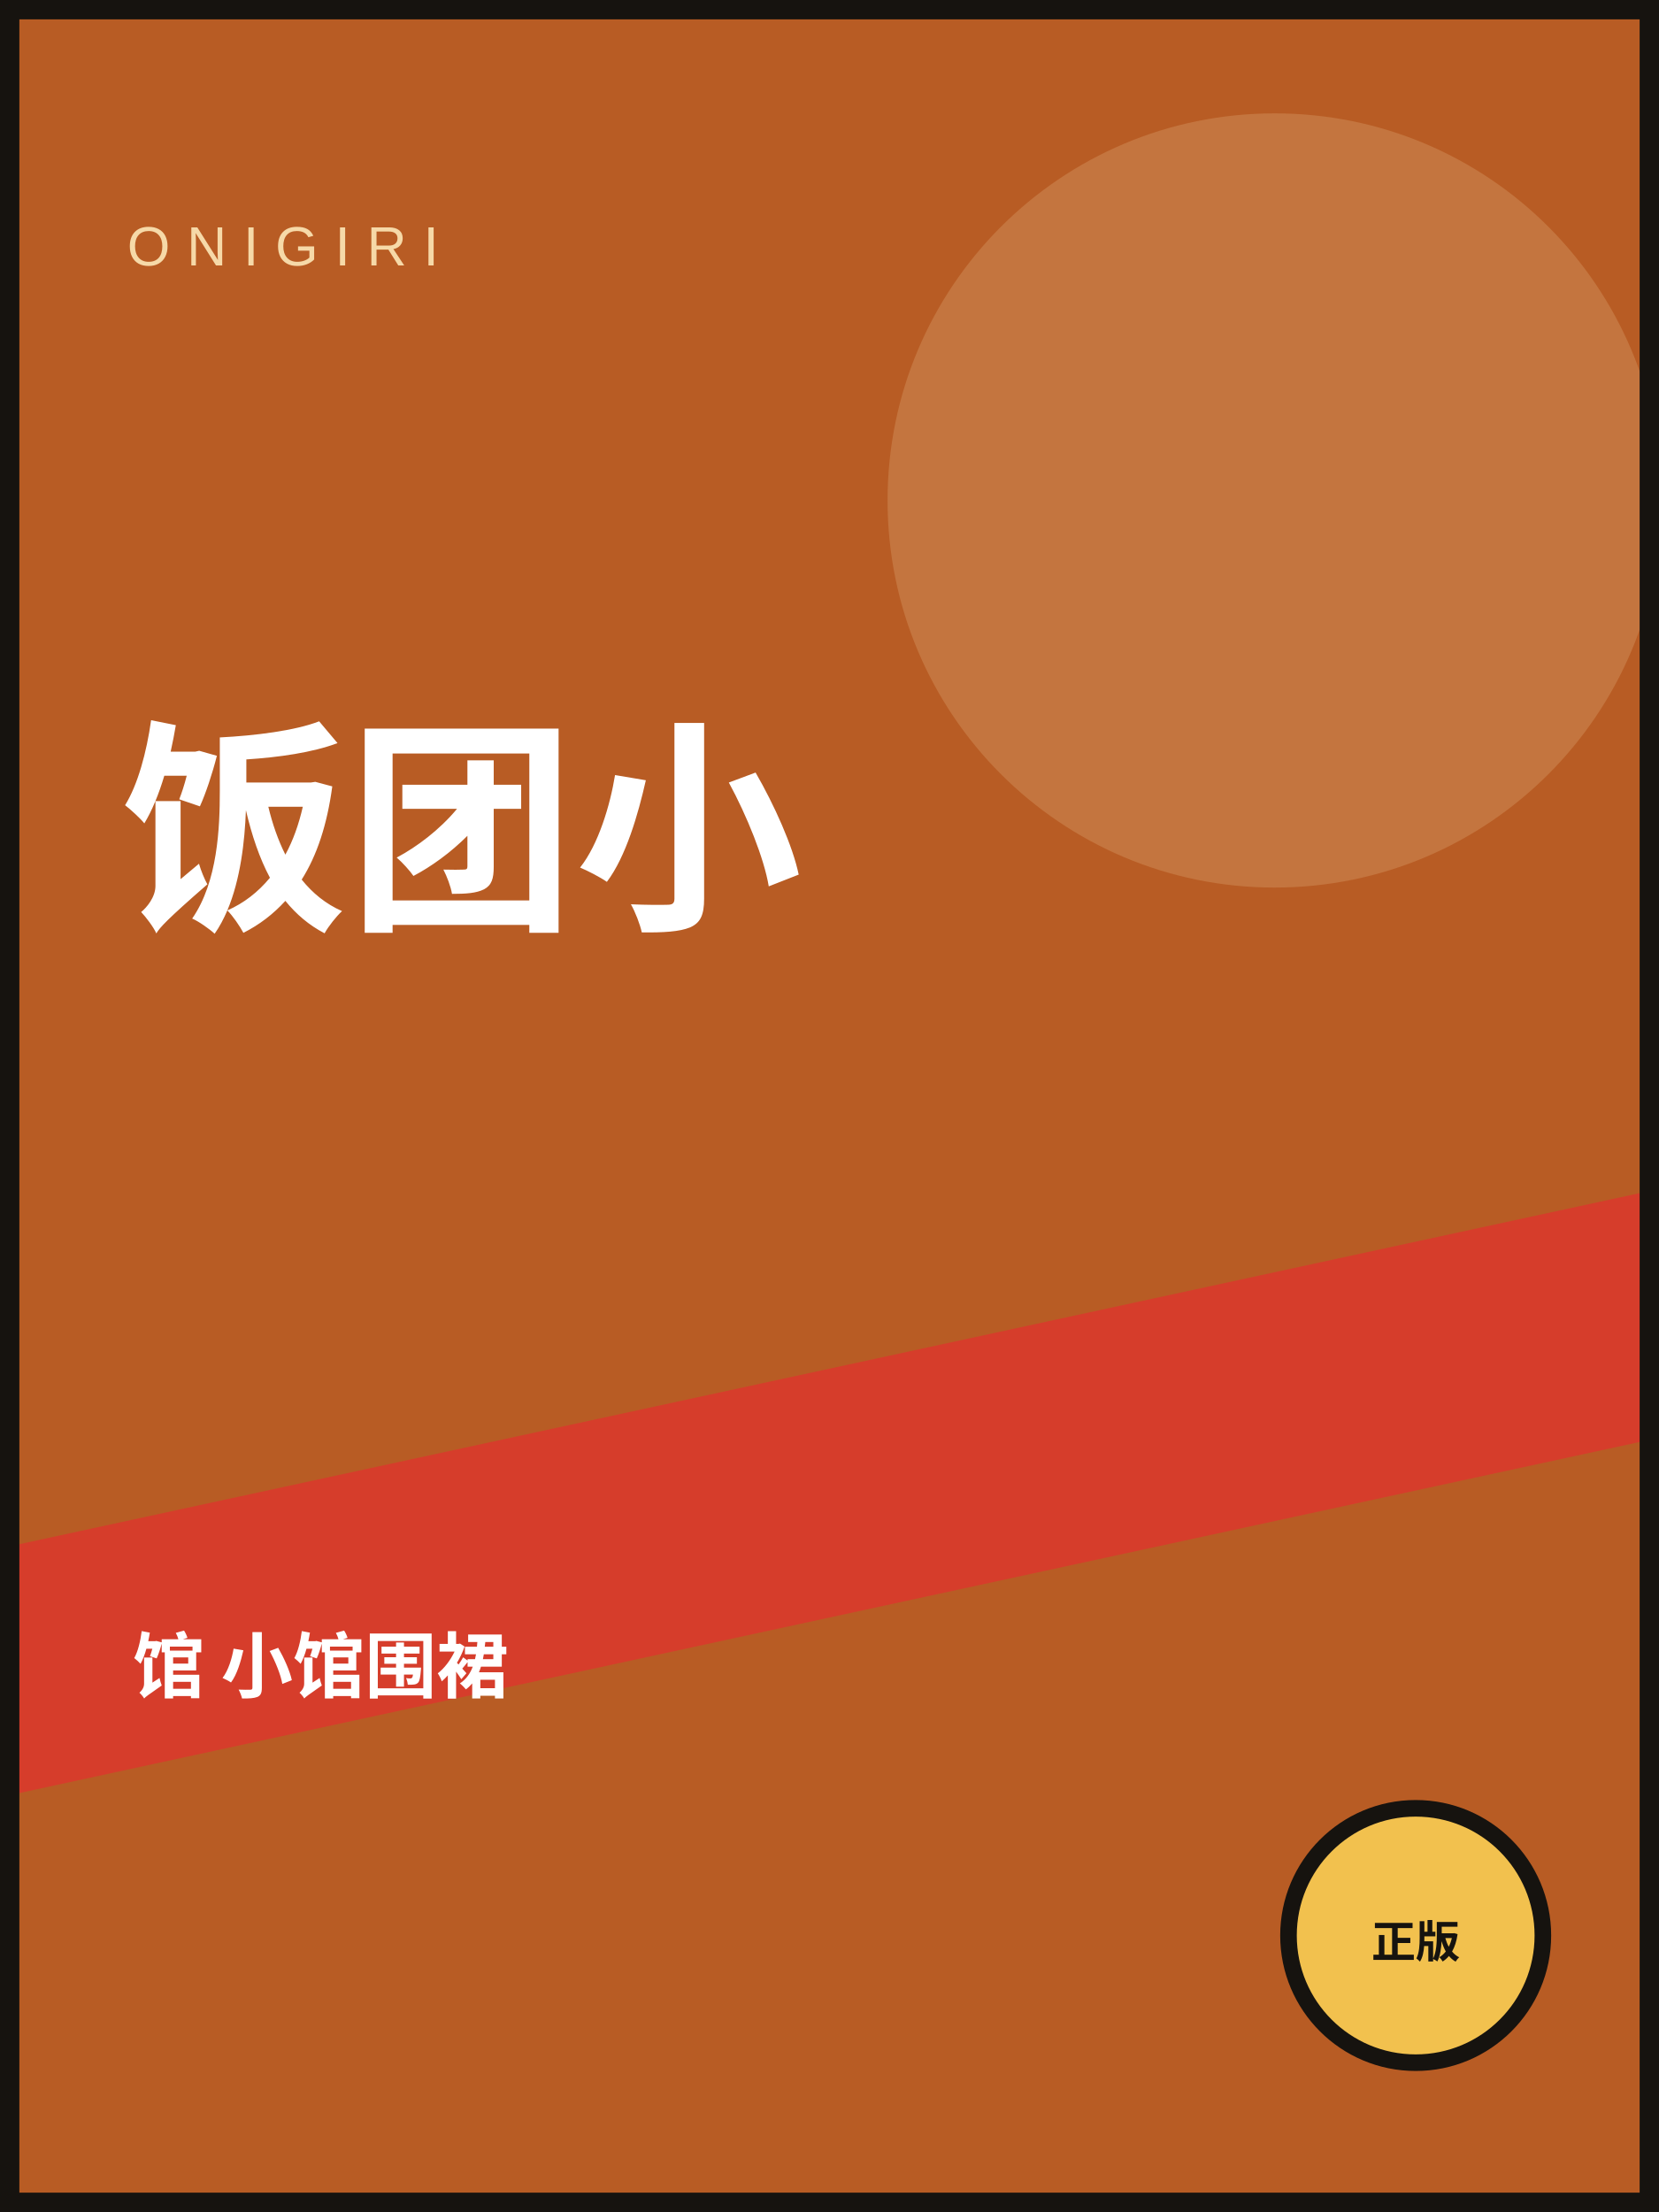
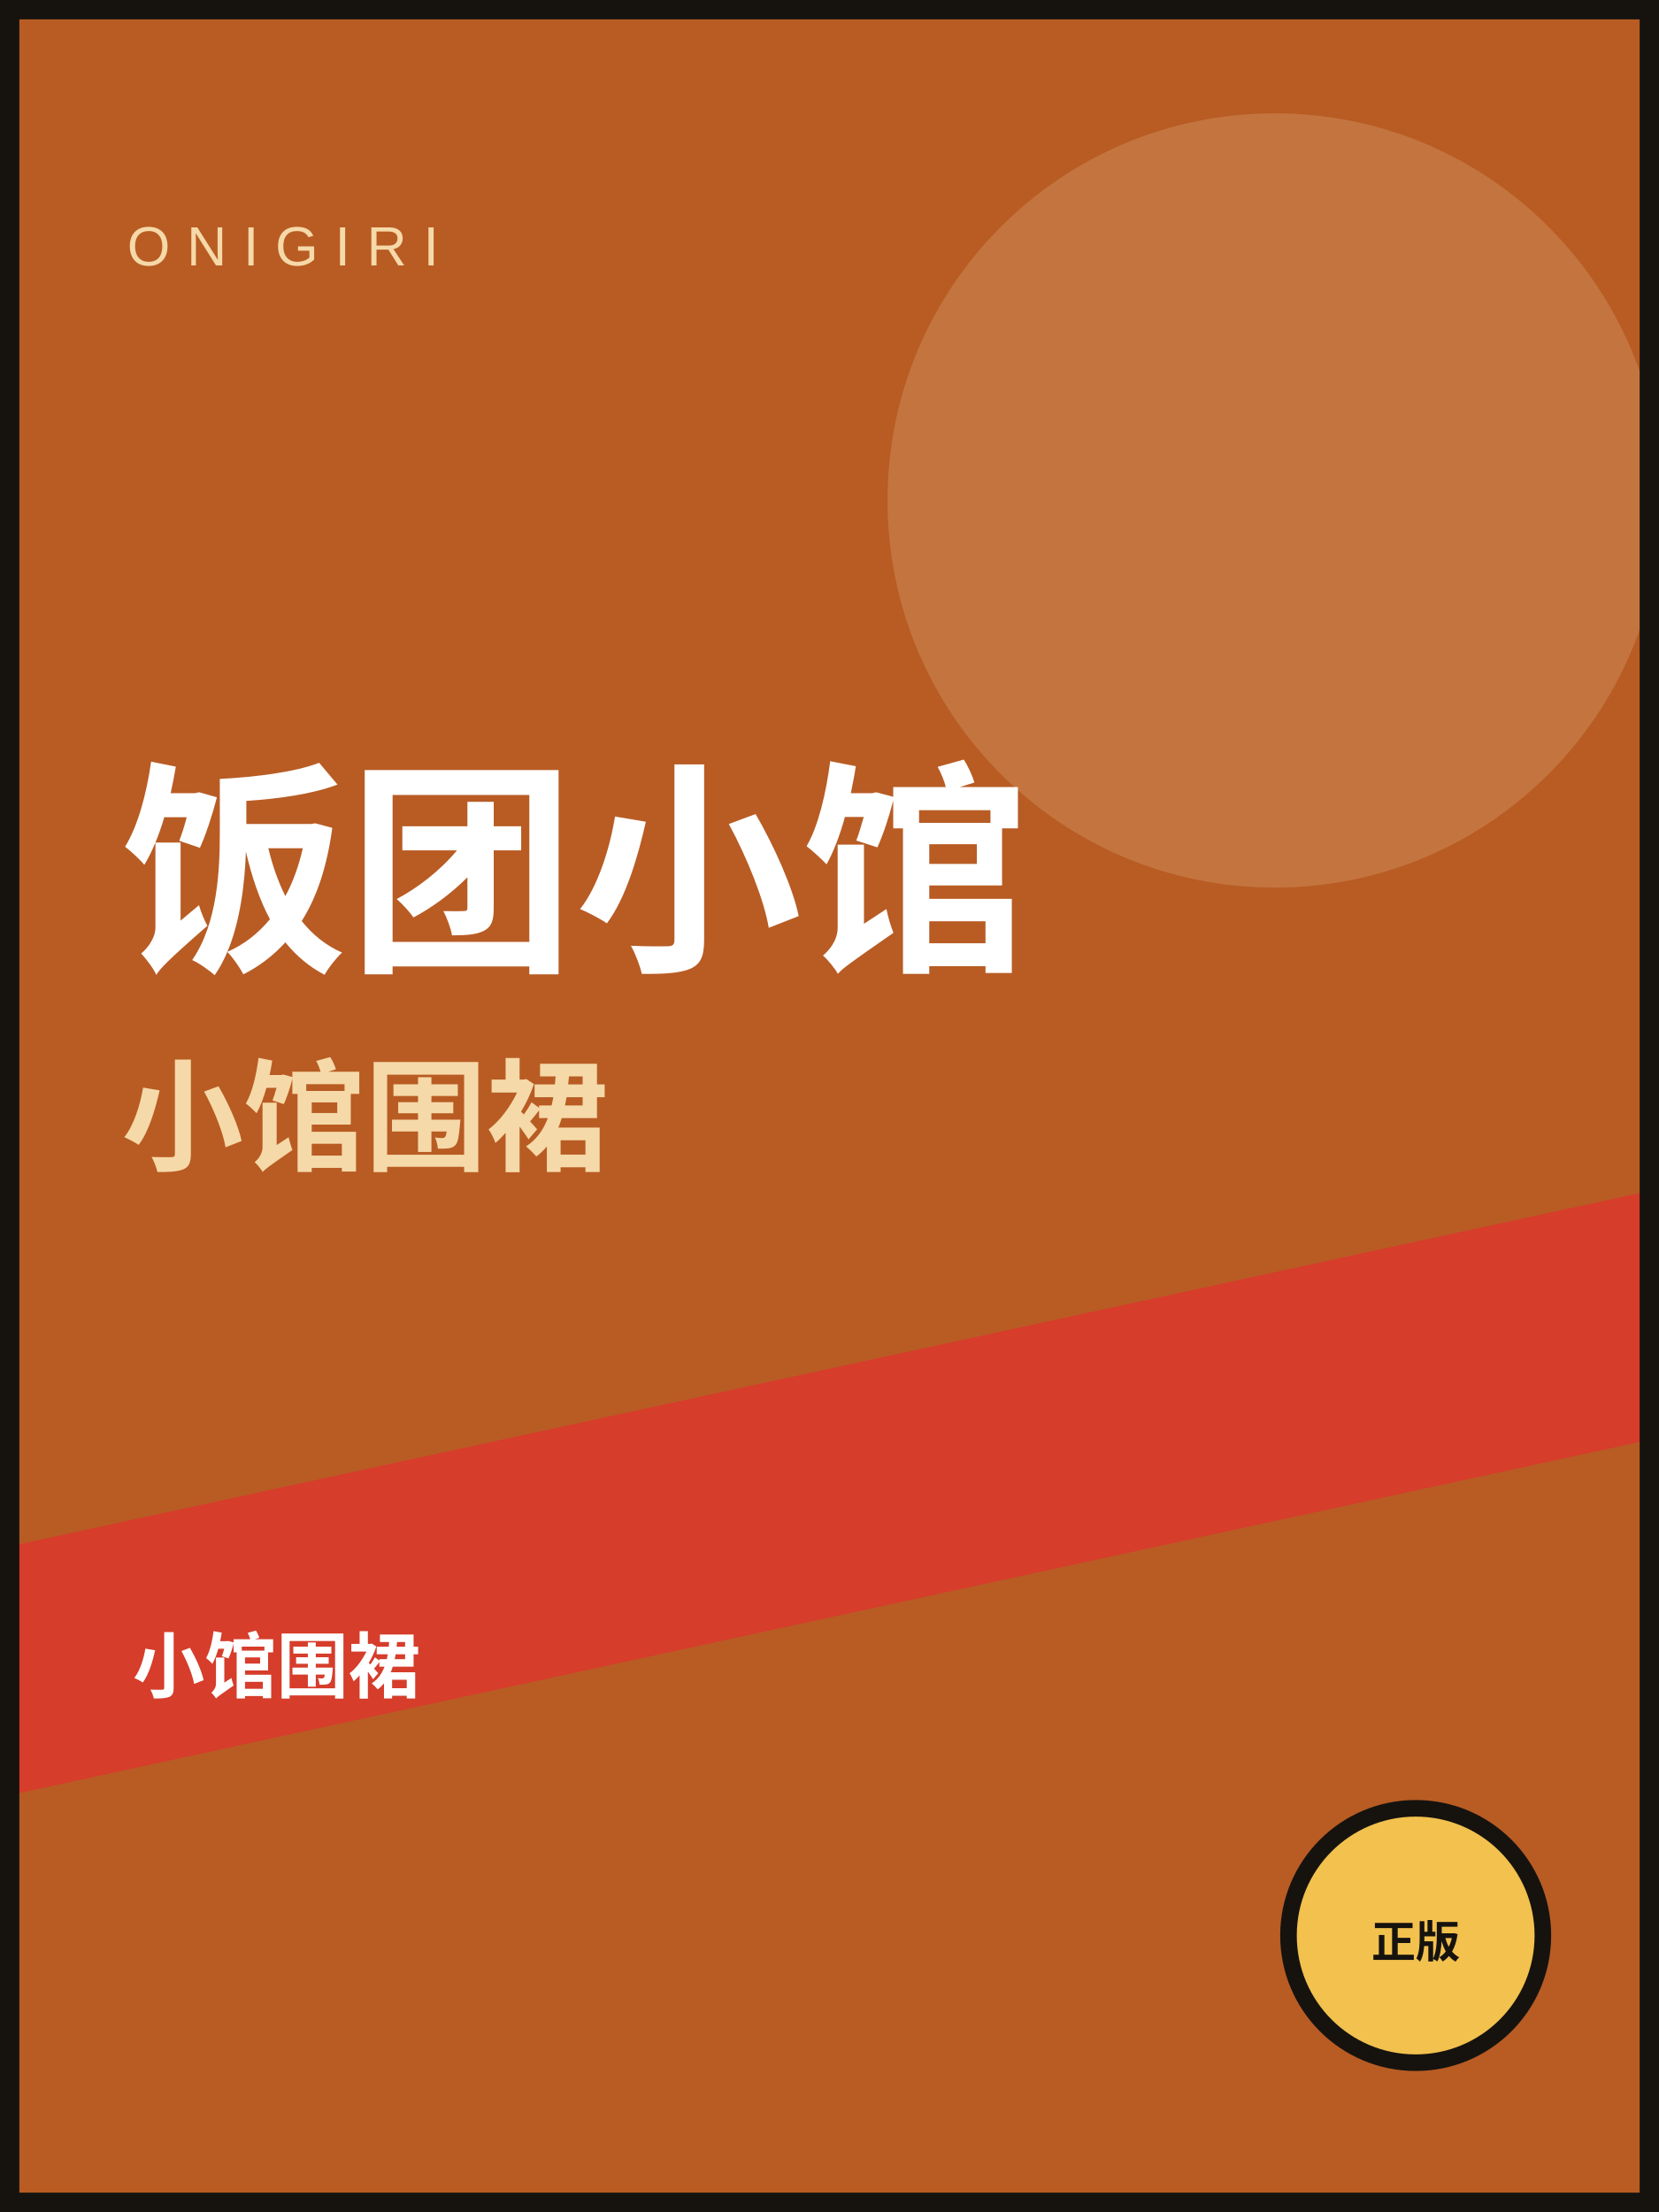
<svg xmlns="http://www.w3.org/2000/svg" width="600" height="800" viewBox="0 0 600 800">
  <rect width="600" height="800" fill="#B85C24" />
  <circle cx="461" cy="181" r="140" fill="#F6D9A8" opacity="0.20" />
  <path d="M0 560 L600 430 L600 520 L0 650 Z" fill="#D93A2B" opacity="0.9" />
  <text x="46" y="96" font-family="Arial" font-size="20" fill="#F6D9A8" letter-spacing="6">ONIGIRI</text>
-   <text x="44" y="330" font-family="Microsoft YaHei, sans-serif" font-size="82" font-weight="900" fill="#ffffff">饭团小</text>
-   <text x="44" y="420" font-family="Microsoft YaHei, sans-serif" font-size="82" font-weight="900" fill="#ffffff" />
-   <text x="48" y="612" font-family="Microsoft YaHei, sans-serif" font-size="26" font-weight="700" fill="#ffffff">馆 小馆围裙</text>
+   <text x="44" y="345" font-family="Microsoft YaHei, sans-serif" font-size="82" font-weight="900" fill="#ffffff">饭团小馆</text>
+   <text x="44" y="420" font-family="Microsoft YaHei, sans-serif" font-size="44" font-weight="700" fill="#F6D9A8">小馆围裙</text>
+   <text x="48" y="612" font-family="Microsoft YaHei, sans-serif" font-size="26" font-weight="700" fill="#ffffff">小馆围裙</text>
  <rect width="600" height="800" fill="none" stroke="#16130F" stroke-width="14" />
  <circle cx="512" cy="700" r="46" fill="#F2C14E" stroke="#16130F" stroke-width="6" />
  <text x="512" y="708" text-anchor="middle" font-family="Microsoft YaHei, sans-serif" font-size="16" font-weight="900" fill="#16130F">正版</text>
</svg>
